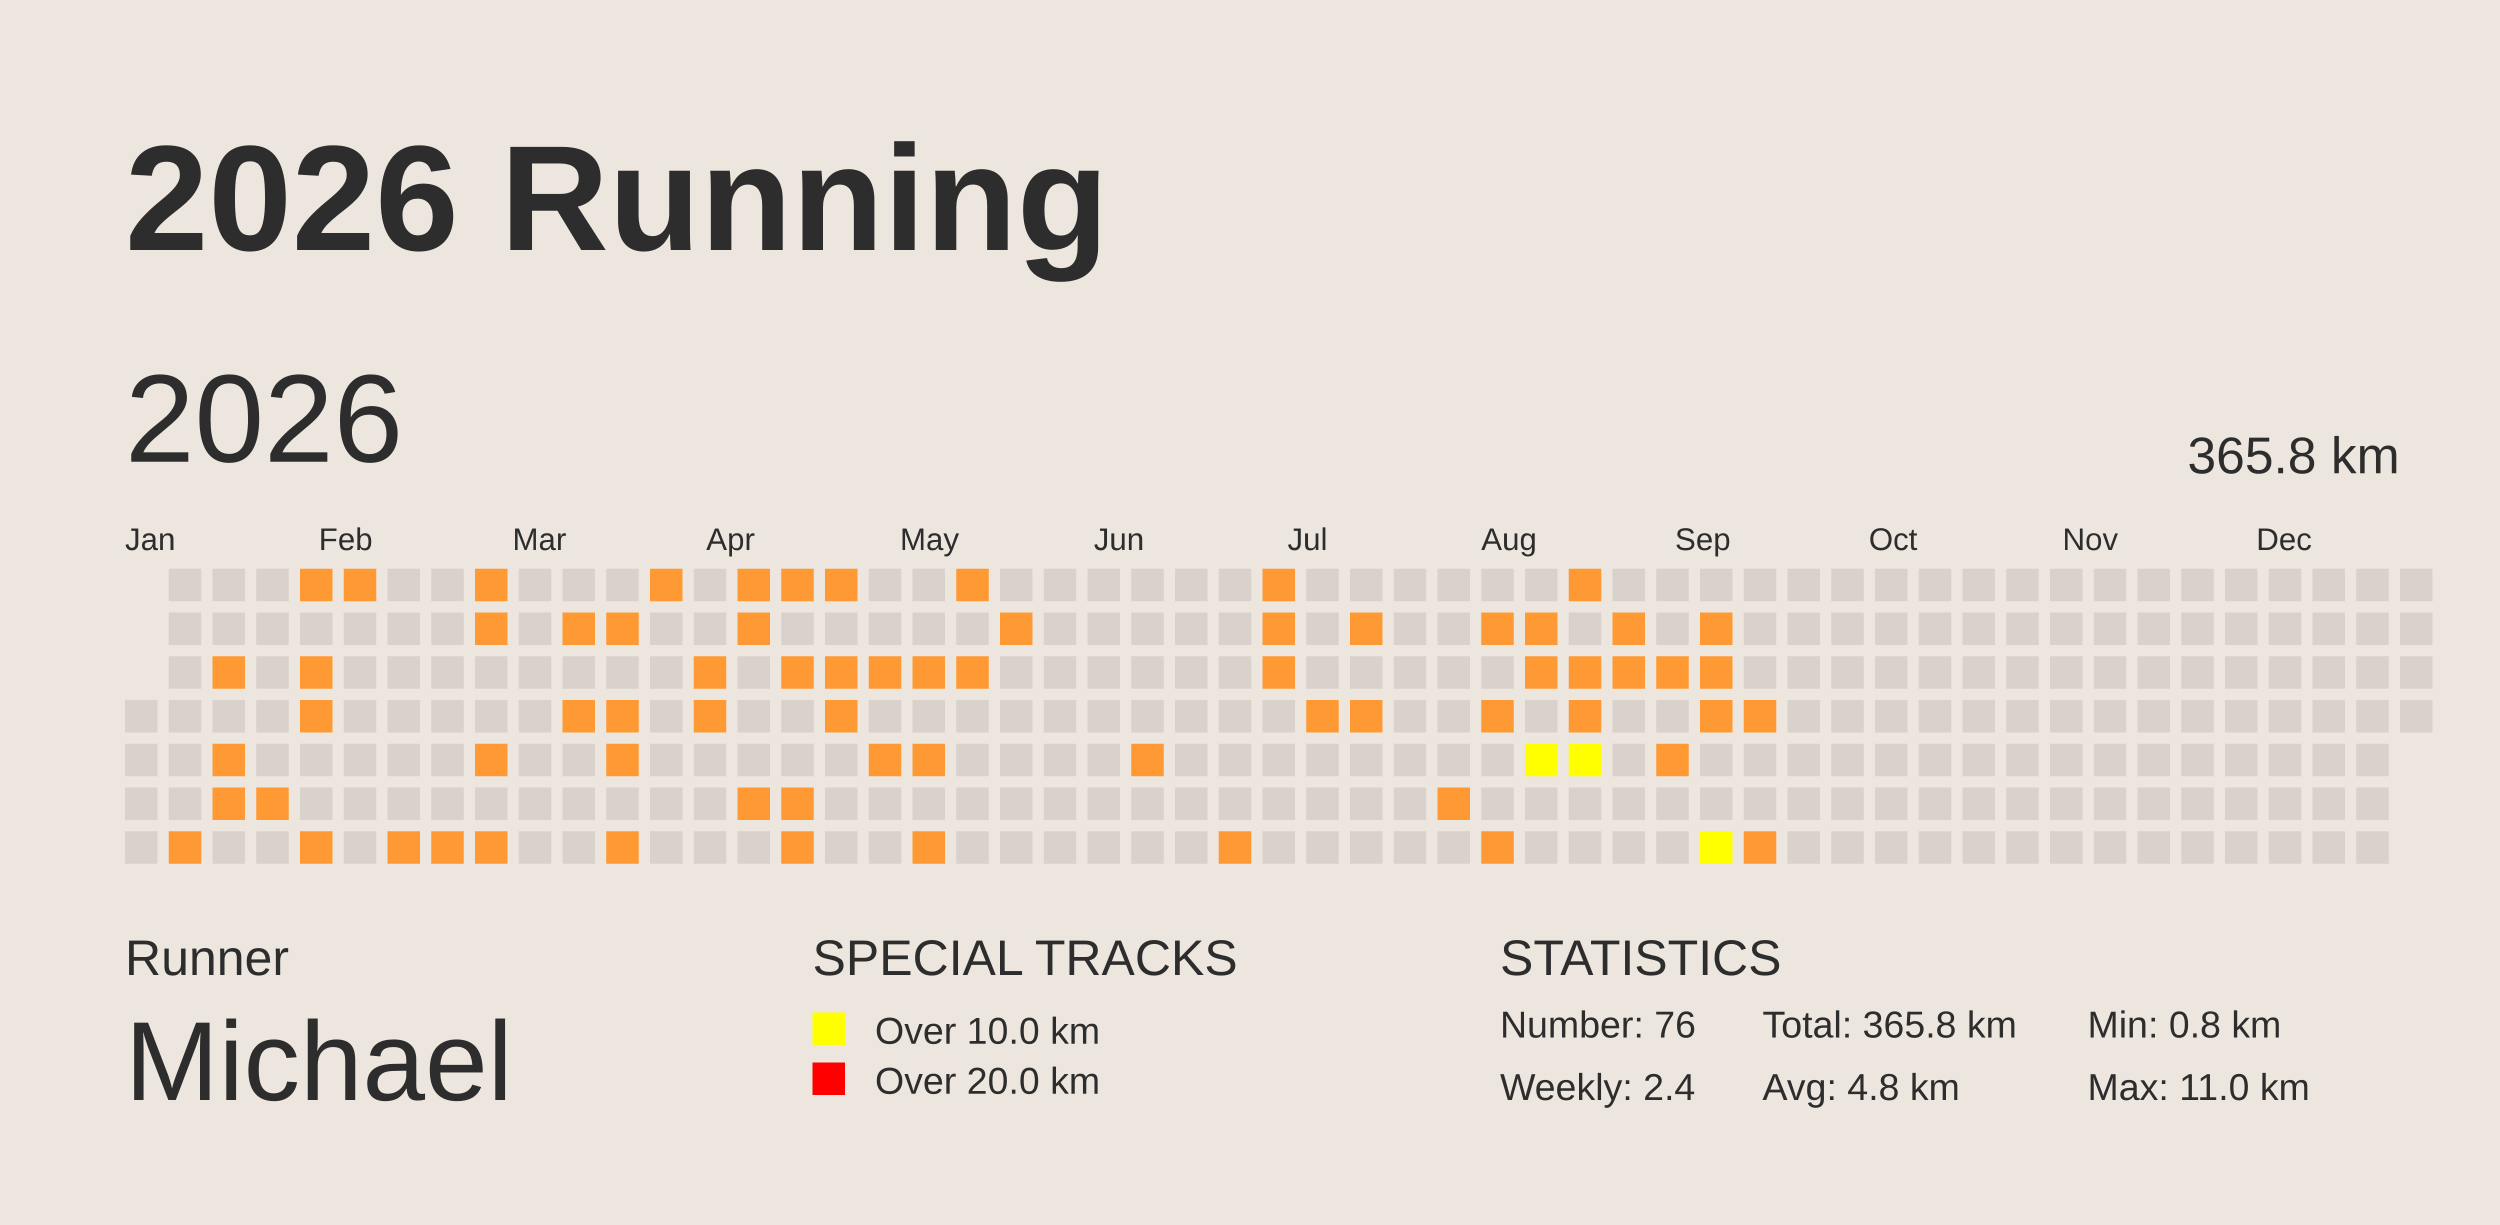
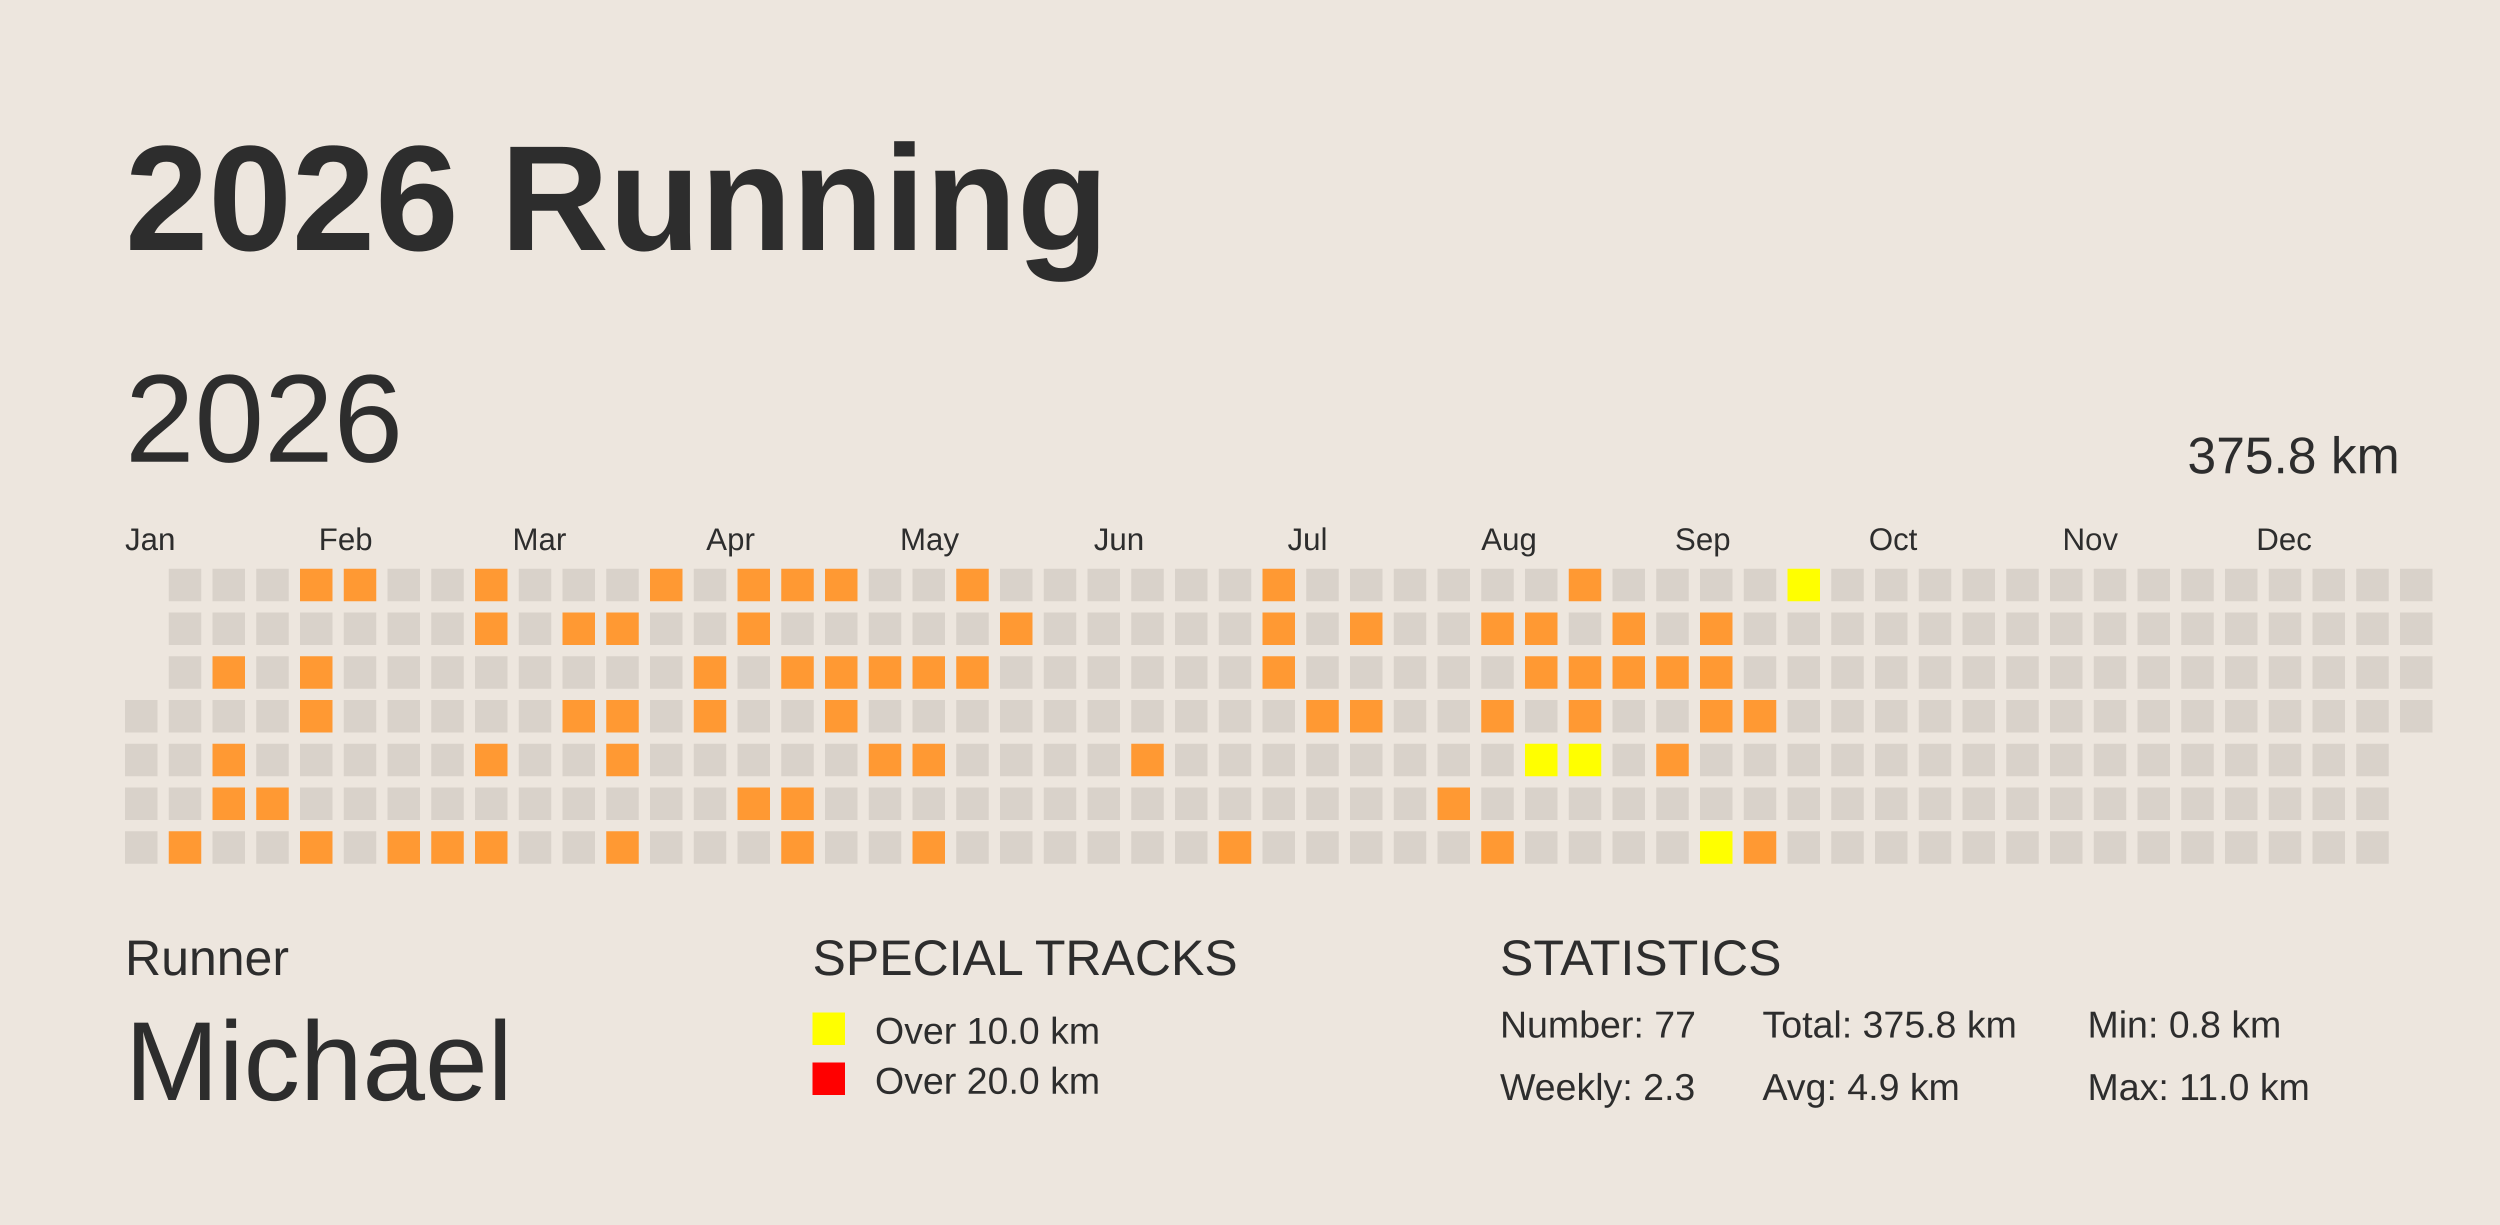
<svg xmlns="http://www.w3.org/2000/svg" baseProfile="full" height="98mm" version="1.1" viewBox="0,0,200,98" width="200mm">
  <defs />
  <rect fill="#EDE6DE" height="98" width="200" x="0" y="0" />
  <text fill="#2D2D2D" style="font-size:12px; font-family:Arial; font-weight:bold;" x="10" y="20">2026 Running</text>
  <text fill="#2D2D2D" style="font-size:4px; font-family:Arial" x="10" y="78">Runner</text>
  <text fill="#2D2D2D" style="font-size:9px; font-family:Arial" x="10" y="88">Michael</text>
  <text fill="#2D2D2D" style="font-size:4px; font-family:Arial" x="65" y="78">SPECIAL TRACKS</text>
  <rect fill="yellow" height="2.6" width="2.6" x="65" y="81" />
  <text fill="#2D2D2D" style="font-size:3px; font-family:Arial" x="70" y="83.5">Over 10.0 km</text>
  <rect fill="red" height="2.6" width="2.6" x="65" y="85" />
  <text fill="#2D2D2D" style="font-size:3px; font-family:Arial" x="70" y="87.5">Over 20.0 km</text>
  <text fill="#2D2D2D" style="font-size:4px; font-family:Arial" x="120" y="78">STATISTICS</text>
-   <text fill="#2D2D2D" style="font-size:3px; font-family:Arial" x="120" y="83">Number: 76</text>
-   <text fill="#2D2D2D" style="font-size:3px; font-family:Arial" x="120" y="88">Weekly: 2.4</text>
-   <text fill="#2D2D2D" style="font-size:3px; font-family:Arial" x="141" y="83">Total: 365.8 km</text>
-   <text fill="#2D2D2D" style="font-size:3px; font-family:Arial" x="141" y="88">Avg: 4.8 km</text>
+   <text fill="#2D2D2D" style="font-size:3px; font-family:Arial" x="120" y="83">Number: 77</text>
+   <text fill="#2D2D2D" style="font-size:3px; font-family:Arial" x="120" y="88">Weekly: 2.3</text>
+   <text fill="#2D2D2D" style="font-size:3px; font-family:Arial" x="141" y="83">Total: 375.8 km</text>
+   <text fill="#2D2D2D" style="font-size:3px; font-family:Arial" x="141" y="88">Avg: 4.9 km</text>
  <text fill="#2D2D2D" style="font-size:3px; font-family:Arial" x="167" y="83">Min: 0.8 km</text>
  <text fill="#2D2D2D" style="font-size:3px; font-family:Arial" x="167" y="88">Max: 11.0 km</text>
  <text dominant-baseline="hanging" fill="#2D2D2D" style="font-size:10.0px; font-family:Arial;" x="10" y="30">2026</text>
-   <text dominant-baseline="hanging" fill="#2D2D2D" style="font-size:4.125px; font-family:Arial;" x="175" y="35">365.8 km</text>
+   <text dominant-baseline="hanging" fill="#2D2D2D" style="font-size:4.125px; font-family:Arial;" x="175" y="35">375.8 km</text>
  <text fill="#2D2D2D" style="font-size:2.5px; font-family:Arial" x="10.0" y="44">Jan</text>
  <text fill="#2D2D2D" style="font-size:2.5px; font-family:Arial" x="25.5" y="44">Feb</text>
  <text fill="#2D2D2D" style="font-size:2.5px; font-family:Arial" x="41.0" y="44">Mar</text>
  <text fill="#2D2D2D" style="font-size:2.5px; font-family:Arial" x="56.5" y="44">Apr</text>
  <text fill="#2D2D2D" style="font-size:2.5px; font-family:Arial" x="72.0" y="44">May</text>
  <text fill="#2D2D2D" style="font-size:2.5px; font-family:Arial" x="87.5" y="44">Jun</text>
  <text fill="#2D2D2D" style="font-size:2.5px; font-family:Arial" x="103.0" y="44">Jul</text>
  <text fill="#2D2D2D" style="font-size:2.5px; font-family:Arial" x="118.5" y="44">Aug</text>
  <text fill="#2D2D2D" style="font-size:2.5px; font-family:Arial" x="134.0" y="44">Sep</text>
  <text fill="#2D2D2D" style="font-size:2.5px; font-family:Arial" x="149.5" y="44">Oct</text>
  <text fill="#2D2D2D" style="font-size:2.5px; font-family:Arial" x="165.0" y="44">Nov</text>
  <text fill="#2D2D2D" style="font-size:2.5px; font-family:Arial" x="180.5" y="44">Dec</text>
  <rect fill="#D9D2CA" height="2.6" width="2.6" x="10.0" y="56.0" />
  <rect fill="#D9D2CA" height="2.6" width="2.6" x="10.0" y="59.5" />
  <rect fill="#D9D2CA" height="2.6" width="2.6" x="10.0" y="63.0" />
  <rect fill="#D9D2CA" height="2.6" width="2.6" x="10.0" y="66.5" />
  <rect fill="#D9D2CA" height="2.6" width="2.6" x="13.5" y="45.5" />
  <rect fill="#D9D2CA" height="2.6" width="2.6" x="13.5" y="49.0" />
  <rect fill="#D9D2CA" height="2.6" width="2.6" x="13.5" y="52.5" />
  <rect fill="#D9D2CA" height="2.6" width="2.6" x="13.5" y="56.0" />
  <rect fill="#D9D2CA" height="2.6" width="2.6" x="13.5" y="59.5" />
  <rect fill="#D9D2CA" height="2.6" width="2.6" x="13.5" y="63.0" />
  <rect fill="#FF9933" height="2.6" width="2.6" x="13.5" y="66.5" />
  <rect fill="#D9D2CA" height="2.6" width="2.6" x="17.0" y="45.5" />
  <rect fill="#D9D2CA" height="2.6" width="2.6" x="17.0" y="49.0" />
  <rect fill="#FF9933" height="2.6" width="2.6" x="17.0" y="52.5" />
  <rect fill="#D9D2CA" height="2.6" width="2.6" x="17.0" y="56.0" />
  <rect fill="#FF9933" height="2.6" width="2.6" x="17.0" y="59.5" />
  <rect fill="#FF9933" height="2.6" width="2.6" x="17.0" y="63.0" />
  <rect fill="#D9D2CA" height="2.6" width="2.6" x="17.0" y="66.5" />
  <rect fill="#D9D2CA" height="2.6" width="2.6" x="20.5" y="45.5" />
  <rect fill="#D9D2CA" height="2.6" width="2.6" x="20.5" y="49.0" />
  <rect fill="#D9D2CA" height="2.6" width="2.6" x="20.5" y="52.5" />
  <rect fill="#D9D2CA" height="2.6" width="2.6" x="20.5" y="56.0" />
  <rect fill="#D9D2CA" height="2.6" width="2.6" x="20.5" y="59.5" />
  <rect fill="#FF9933" height="2.6" width="2.6" x="20.5" y="63.0" />
  <rect fill="#D9D2CA" height="2.6" width="2.6" x="20.5" y="66.5" />
  <rect fill="#FF9933" height="2.6" width="2.6" x="24.0" y="45.5" />
  <rect fill="#D9D2CA" height="2.6" width="2.6" x="24.0" y="49.0" />
  <rect fill="#FF9933" height="2.6" width="2.6" x="24.0" y="52.5" />
  <rect fill="#FF9933" height="2.6" width="2.6" x="24.0" y="56.0" />
  <rect fill="#D9D2CA" height="2.6" width="2.6" x="24.0" y="59.5" />
  <rect fill="#D9D2CA" height="2.6" width="2.6" x="24.0" y="63.0" />
  <rect fill="#FF9933" height="2.6" width="2.6" x="24.0" y="66.5" />
  <rect fill="#FF9933" height="2.6" width="2.6" x="27.5" y="45.5" />
  <rect fill="#D9D2CA" height="2.6" width="2.6" x="27.5" y="49.0" />
  <rect fill="#D9D2CA" height="2.6" width="2.6" x="27.5" y="52.5" />
  <rect fill="#D9D2CA" height="2.6" width="2.6" x="27.5" y="56.0" />
  <rect fill="#D9D2CA" height="2.6" width="2.6" x="27.5" y="59.5" />
  <rect fill="#D9D2CA" height="2.6" width="2.6" x="27.5" y="63.0" />
  <rect fill="#D9D2CA" height="2.6" width="2.6" x="27.5" y="66.5" />
  <rect fill="#D9D2CA" height="2.6" width="2.6" x="31.0" y="45.5" />
  <rect fill="#D9D2CA" height="2.6" width="2.6" x="31.0" y="49.0" />
  <rect fill="#D9D2CA" height="2.6" width="2.6" x="31.0" y="52.5" />
  <rect fill="#D9D2CA" height="2.6" width="2.6" x="31.0" y="56.0" />
  <rect fill="#D9D2CA" height="2.6" width="2.6" x="31.0" y="59.5" />
  <rect fill="#D9D2CA" height="2.6" width="2.6" x="31.0" y="63.0" />
  <rect fill="#FF9933" height="2.6" width="2.6" x="31.0" y="66.5" />
  <rect fill="#D9D2CA" height="2.6" width="2.6" x="34.5" y="45.5" />
  <rect fill="#D9D2CA" height="2.6" width="2.6" x="34.5" y="49.0" />
  <rect fill="#D9D2CA" height="2.6" width="2.6" x="34.5" y="52.5" />
  <rect fill="#D9D2CA" height="2.6" width="2.6" x="34.5" y="56.0" />
  <rect fill="#D9D2CA" height="2.6" width="2.6" x="34.5" y="59.5" />
  <rect fill="#D9D2CA" height="2.6" width="2.6" x="34.5" y="63.0" />
  <rect fill="#FF9933" height="2.6" width="2.6" x="34.5" y="66.5" />
  <rect fill="#FF9933" height="2.6" width="2.6" x="38.0" y="45.5" />
  <rect fill="#FF9933" height="2.6" width="2.6" x="38.0" y="49.0" />
  <rect fill="#D9D2CA" height="2.6" width="2.6" x="38.0" y="52.5" />
  <rect fill="#D9D2CA" height="2.6" width="2.6" x="38.0" y="56.0" />
  <rect fill="#FF9933" height="2.6" width="2.6" x="38.0" y="59.5" />
  <rect fill="#D9D2CA" height="2.6" width="2.6" x="38.0" y="63.0" />
  <rect fill="#FF9933" height="2.6" width="2.6" x="38.0" y="66.5" />
  <rect fill="#D9D2CA" height="2.6" width="2.6" x="41.5" y="45.5" />
  <rect fill="#D9D2CA" height="2.6" width="2.6" x="41.5" y="49.0" />
  <rect fill="#D9D2CA" height="2.6" width="2.6" x="41.5" y="52.5" />
  <rect fill="#D9D2CA" height="2.6" width="2.6" x="41.5" y="56.0" />
  <rect fill="#D9D2CA" height="2.6" width="2.6" x="41.5" y="59.5" />
  <rect fill="#D9D2CA" height="2.6" width="2.6" x="41.5" y="63.0" />
  <rect fill="#D9D2CA" height="2.6" width="2.6" x="41.5" y="66.5" />
  <rect fill="#D9D2CA" height="2.6" width="2.6" x="45.0" y="45.5" />
  <rect fill="#FF9933" height="2.6" width="2.6" x="45.0" y="49.0" />
  <rect fill="#D9D2CA" height="2.6" width="2.6" x="45.0" y="52.5" />
  <rect fill="#FF9933" height="2.6" width="2.6" x="45.0" y="56.0" />
  <rect fill="#D9D2CA" height="2.6" width="2.6" x="45.0" y="59.5" />
  <rect fill="#D9D2CA" height="2.6" width="2.6" x="45.0" y="63.0" />
  <rect fill="#D9D2CA" height="2.6" width="2.6" x="45.0" y="66.5" />
  <rect fill="#D9D2CA" height="2.6" width="2.6" x="48.5" y="45.5" />
  <rect fill="#FF9933" height="2.6" width="2.6" x="48.5" y="49.0" />
  <rect fill="#D9D2CA" height="2.6" width="2.6" x="48.5" y="52.5" />
  <rect fill="#FF9933" height="2.6" width="2.6" x="48.5" y="56.0" />
  <rect fill="#FF9933" height="2.6" width="2.6" x="48.5" y="59.5" />
  <rect fill="#D9D2CA" height="2.6" width="2.6" x="48.5" y="63.0" />
  <rect fill="#FF9933" height="2.6" width="2.6" x="48.5" y="66.5" />
  <rect fill="#FF9933" height="2.6" width="2.6" x="52.0" y="45.5" />
  <rect fill="#D9D2CA" height="2.6" width="2.6" x="52.0" y="49.0" />
  <rect fill="#D9D2CA" height="2.6" width="2.6" x="52.0" y="52.5" />
  <rect fill="#D9D2CA" height="2.6" width="2.6" x="52.0" y="56.0" />
  <rect fill="#D9D2CA" height="2.6" width="2.6" x="52.0" y="59.5" />
  <rect fill="#D9D2CA" height="2.6" width="2.6" x="52.0" y="63.0" />
  <rect fill="#D9D2CA" height="2.6" width="2.6" x="52.0" y="66.5" />
  <rect fill="#D9D2CA" height="2.6" width="2.6" x="55.5" y="45.5" />
  <rect fill="#D9D2CA" height="2.6" width="2.6" x="55.5" y="49.0" />
  <rect fill="#FF9933" height="2.6" width="2.6" x="55.5" y="52.5" />
  <rect fill="#FF9933" height="2.6" width="2.6" x="55.5" y="56.0" />
  <rect fill="#D9D2CA" height="2.6" width="2.6" x="55.5" y="59.5" />
  <rect fill="#D9D2CA" height="2.6" width="2.6" x="55.5" y="63.0" />
  <rect fill="#D9D2CA" height="2.6" width="2.6" x="55.5" y="66.5" />
  <rect fill="#FF9933" height="2.6" width="2.6" x="59.0" y="45.5" />
  <rect fill="#FF9933" height="2.6" width="2.6" x="59.0" y="49.0" />
  <rect fill="#D9D2CA" height="2.6" width="2.6" x="59.0" y="52.5" />
  <rect fill="#D9D2CA" height="2.6" width="2.6" x="59.0" y="56.0" />
  <rect fill="#D9D2CA" height="2.6" width="2.6" x="59.0" y="59.5" />
  <rect fill="#FF9933" height="2.6" width="2.6" x="59.0" y="63.0" />
  <rect fill="#D9D2CA" height="2.6" width="2.6" x="59.0" y="66.5" />
  <rect fill="#FF9933" height="2.6" width="2.6" x="62.5" y="45.5" />
  <rect fill="#D9D2CA" height="2.6" width="2.6" x="62.5" y="49.0" />
  <rect fill="#FF9933" height="2.6" width="2.6" x="62.5" y="52.5" />
  <rect fill="#D9D2CA" height="2.6" width="2.6" x="62.5" y="56.0" />
  <rect fill="#D9D2CA" height="2.6" width="2.6" x="62.5" y="59.5" />
  <rect fill="#FF9933" height="2.6" width="2.6" x="62.5" y="63.0" />
  <rect fill="#FF9933" height="2.6" width="2.6" x="62.5" y="66.5" />
  <rect fill="#FF9933" height="2.6" width="2.6" x="66.0" y="45.5" />
  <rect fill="#D9D2CA" height="2.6" width="2.6" x="66.0" y="49.0" />
  <rect fill="#FF9933" height="2.6" width="2.6" x="66.0" y="52.5" />
  <rect fill="#FF9933" height="2.6" width="2.6" x="66.0" y="56.0" />
  <rect fill="#D9D2CA" height="2.6" width="2.6" x="66.0" y="59.5" />
  <rect fill="#D9D2CA" height="2.6" width="2.6" x="66.0" y="63.0" />
  <rect fill="#D9D2CA" height="2.6" width="2.6" x="66.0" y="66.5" />
  <rect fill="#D9D2CA" height="2.6" width="2.6" x="69.5" y="45.5" />
  <rect fill="#D9D2CA" height="2.6" width="2.6" x="69.5" y="49.0" />
  <rect fill="#FF9933" height="2.6" width="2.6" x="69.5" y="52.5" />
  <rect fill="#D9D2CA" height="2.6" width="2.6" x="69.5" y="56.0" />
  <rect fill="#FF9933" height="2.6" width="2.6" x="69.5" y="59.5" />
  <rect fill="#D9D2CA" height="2.6" width="2.6" x="69.5" y="63.0" />
  <rect fill="#D9D2CA" height="2.6" width="2.6" x="69.5" y="66.5" />
  <rect fill="#D9D2CA" height="2.6" width="2.6" x="73.0" y="45.5" />
  <rect fill="#D9D2CA" height="2.6" width="2.6" x="73.0" y="49.0" />
  <rect fill="#FF9933" height="2.6" width="2.6" x="73.0" y="52.5" />
  <rect fill="#D9D2CA" height="2.6" width="2.6" x="73.0" y="56.0" />
  <rect fill="#FF9933" height="2.6" width="2.6" x="73.0" y="59.5" />
  <rect fill="#D9D2CA" height="2.6" width="2.6" x="73.0" y="63.0" />
  <rect fill="#FF9933" height="2.6" width="2.6" x="73.0" y="66.5" />
  <rect fill="#FF9933" height="2.6" width="2.6" x="76.5" y="45.5" />
  <rect fill="#D9D2CA" height="2.6" width="2.6" x="76.5" y="49.0" />
  <rect fill="#FF9933" height="2.6" width="2.6" x="76.5" y="52.5" />
  <rect fill="#D9D2CA" height="2.6" width="2.6" x="76.5" y="56.0" />
  <rect fill="#D9D2CA" height="2.6" width="2.6" x="76.5" y="59.5" />
  <rect fill="#D9D2CA" height="2.6" width="2.6" x="76.5" y="63.0" />
  <rect fill="#D9D2CA" height="2.6" width="2.6" x="76.5" y="66.5" />
  <rect fill="#D9D2CA" height="2.6" width="2.6" x="80.0" y="45.5" />
  <rect fill="#FF9933" height="2.6" width="2.6" x="80.0" y="49.0" />
  <rect fill="#D9D2CA" height="2.6" width="2.6" x="80.0" y="52.5" />
  <rect fill="#D9D2CA" height="2.6" width="2.6" x="80.0" y="56.0" />
  <rect fill="#D9D2CA" height="2.6" width="2.6" x="80.0" y="59.5" />
  <rect fill="#D9D2CA" height="2.6" width="2.6" x="80.0" y="63.0" />
  <rect fill="#D9D2CA" height="2.6" width="2.6" x="80.0" y="66.5" />
  <rect fill="#D9D2CA" height="2.6" width="2.6" x="83.5" y="45.5" />
  <rect fill="#D9D2CA" height="2.6" width="2.6" x="83.5" y="49.0" />
  <rect fill="#D9D2CA" height="2.6" width="2.6" x="83.5" y="52.5" />
  <rect fill="#D9D2CA" height="2.6" width="2.6" x="83.5" y="56.0" />
  <rect fill="#D9D2CA" height="2.6" width="2.6" x="83.5" y="59.5" />
  <rect fill="#D9D2CA" height="2.6" width="2.6" x="83.5" y="63.0" />
  <rect fill="#D9D2CA" height="2.6" width="2.6" x="83.5" y="66.5" />
  <rect fill="#D9D2CA" height="2.6" width="2.6" x="87.0" y="45.5" />
  <rect fill="#D9D2CA" height="2.6" width="2.6" x="87.0" y="49.0" />
  <rect fill="#D9D2CA" height="2.6" width="2.6" x="87.0" y="52.5" />
  <rect fill="#D9D2CA" height="2.6" width="2.6" x="87.0" y="56.0" />
  <rect fill="#D9D2CA" height="2.6" width="2.6" x="87.0" y="59.5" />
  <rect fill="#D9D2CA" height="2.6" width="2.6" x="87.0" y="63.0" />
  <rect fill="#D9D2CA" height="2.6" width="2.6" x="87.0" y="66.5" />
  <rect fill="#D9D2CA" height="2.6" width="2.6" x="90.5" y="45.5" />
  <rect fill="#D9D2CA" height="2.6" width="2.6" x="90.5" y="49.0" />
  <rect fill="#D9D2CA" height="2.6" width="2.6" x="90.5" y="52.5" />
  <rect fill="#D9D2CA" height="2.6" width="2.6" x="90.5" y="56.0" />
  <rect fill="#FF9933" height="2.6" width="2.6" x="90.5" y="59.5" />
  <rect fill="#D9D2CA" height="2.6" width="2.6" x="90.5" y="63.0" />
  <rect fill="#D9D2CA" height="2.6" width="2.6" x="90.5" y="66.5" />
  <rect fill="#D9D2CA" height="2.6" width="2.6" x="94.0" y="45.5" />
  <rect fill="#D9D2CA" height="2.6" width="2.6" x="94.0" y="49.0" />
  <rect fill="#D9D2CA" height="2.6" width="2.6" x="94.0" y="52.5" />
  <rect fill="#D9D2CA" height="2.6" width="2.6" x="94.0" y="56.0" />
  <rect fill="#D9D2CA" height="2.6" width="2.6" x="94.0" y="59.5" />
  <rect fill="#D9D2CA" height="2.6" width="2.6" x="94.0" y="63.0" />
  <rect fill="#D9D2CA" height="2.6" width="2.6" x="94.0" y="66.5" />
  <rect fill="#D9D2CA" height="2.6" width="2.6" x="97.5" y="45.5" />
  <rect fill="#D9D2CA" height="2.6" width="2.6" x="97.5" y="49.0" />
  <rect fill="#D9D2CA" height="2.6" width="2.6" x="97.5" y="52.5" />
  <rect fill="#D9D2CA" height="2.6" width="2.6" x="97.5" y="56.0" />
  <rect fill="#D9D2CA" height="2.6" width="2.6" x="97.5" y="59.5" />
  <rect fill="#D9D2CA" height="2.6" width="2.6" x="97.5" y="63.0" />
  <rect fill="#FF9933" height="2.6" width="2.6" x="97.5" y="66.5" />
  <rect fill="#FF9933" height="2.6" width="2.6" x="101.0" y="45.5" />
  <rect fill="#FF9933" height="2.6" width="2.6" x="101.0" y="49.0" />
  <rect fill="#FF9933" height="2.6" width="2.6" x="101.0" y="52.5" />
  <rect fill="#D9D2CA" height="2.6" width="2.6" x="101.0" y="56.0" />
  <rect fill="#D9D2CA" height="2.6" width="2.6" x="101.0" y="59.5" />
  <rect fill="#D9D2CA" height="2.6" width="2.6" x="101.0" y="63.0" />
  <rect fill="#D9D2CA" height="2.6" width="2.6" x="101.0" y="66.5" />
  <rect fill="#D9D2CA" height="2.6" width="2.6" x="104.5" y="45.5" />
  <rect fill="#D9D2CA" height="2.6" width="2.6" x="104.5" y="49.0" />
  <rect fill="#D9D2CA" height="2.6" width="2.6" x="104.5" y="52.5" />
  <rect fill="#FF9933" height="2.6" width="2.6" x="104.5" y="56.0" />
  <rect fill="#D9D2CA" height="2.6" width="2.6" x="104.5" y="59.5" />
  <rect fill="#D9D2CA" height="2.6" width="2.6" x="104.5" y="63.0" />
  <rect fill="#D9D2CA" height="2.6" width="2.6" x="104.5" y="66.5" />
  <rect fill="#D9D2CA" height="2.6" width="2.6" x="108.0" y="45.5" />
  <rect fill="#FF9933" height="2.6" width="2.6" x="108.0" y="49.0" />
  <rect fill="#D9D2CA" height="2.6" width="2.6" x="108.0" y="52.5" />
  <rect fill="#FF9933" height="2.6" width="2.6" x="108.0" y="56.0" />
  <rect fill="#D9D2CA" height="2.6" width="2.6" x="108.0" y="59.5" />
  <rect fill="#D9D2CA" height="2.6" width="2.6" x="108.0" y="63.0" />
  <rect fill="#D9D2CA" height="2.6" width="2.6" x="108.0" y="66.5" />
  <rect fill="#D9D2CA" height="2.6" width="2.6" x="111.5" y="45.5" />
  <rect fill="#D9D2CA" height="2.6" width="2.6" x="111.5" y="49.0" />
  <rect fill="#D9D2CA" height="2.6" width="2.6" x="111.5" y="52.5" />
  <rect fill="#D9D2CA" height="2.6" width="2.6" x="111.5" y="56.0" />
  <rect fill="#D9D2CA" height="2.6" width="2.6" x="111.5" y="59.5" />
  <rect fill="#D9D2CA" height="2.6" width="2.6" x="111.5" y="63.0" />
  <rect fill="#D9D2CA" height="2.6" width="2.6" x="111.5" y="66.5" />
  <rect fill="#D9D2CA" height="2.6" width="2.6" x="115.0" y="45.5" />
  <rect fill="#D9D2CA" height="2.6" width="2.6" x="115.0" y="49.0" />
  <rect fill="#D9D2CA" height="2.6" width="2.6" x="115.0" y="52.5" />
  <rect fill="#D9D2CA" height="2.6" width="2.6" x="115.0" y="56.0" />
  <rect fill="#D9D2CA" height="2.6" width="2.6" x="115.0" y="59.5" />
  <rect fill="#FF9933" height="2.6" width="2.6" x="115.0" y="63.0" />
  <rect fill="#D9D2CA" height="2.6" width="2.6" x="115.0" y="66.5" />
  <rect fill="#D9D2CA" height="2.6" width="2.6" x="118.5" y="45.5" />
  <rect fill="#FF9933" height="2.6" width="2.6" x="118.5" y="49.0" />
  <rect fill="#D9D2CA" height="2.6" width="2.6" x="118.5" y="52.5" />
  <rect fill="#FF9933" height="2.6" width="2.6" x="118.5" y="56.0" />
  <rect fill="#D9D2CA" height="2.6" width="2.6" x="118.5" y="59.5" />
  <rect fill="#D9D2CA" height="2.6" width="2.6" x="118.5" y="63.0" />
  <rect fill="#FF9933" height="2.6" width="2.6" x="118.5" y="66.5" />
  <rect fill="#D9D2CA" height="2.6" width="2.6" x="122.0" y="45.5" />
  <rect fill="#FF9933" height="2.6" width="2.6" x="122.0" y="49.0" />
  <rect fill="#FF9933" height="2.6" width="2.6" x="122.0" y="52.5" />
  <rect fill="#D9D2CA" height="2.6" width="2.6" x="122.0" y="56.0" />
  <rect fill="yellow" height="2.6" width="2.6" x="122.0" y="59.5" />
  <rect fill="#D9D2CA" height="2.6" width="2.6" x="122.0" y="63.0" />
  <rect fill="#D9D2CA" height="2.6" width="2.6" x="122.0" y="66.5" />
  <rect fill="#FF9933" height="2.6" width="2.6" x="125.5" y="45.5" />
  <rect fill="#D9D2CA" height="2.6" width="2.6" x="125.5" y="49.0" />
  <rect fill="#FF9933" height="2.6" width="2.6" x="125.5" y="52.5" />
  <rect fill="#FF9933" height="2.6" width="2.6" x="125.5" y="56.0" />
  <rect fill="yellow" height="2.6" width="2.6" x="125.5" y="59.5" />
  <rect fill="#D9D2CA" height="2.6" width="2.6" x="125.5" y="63.0" />
  <rect fill="#D9D2CA" height="2.6" width="2.6" x="125.5" y="66.5" />
  <rect fill="#D9D2CA" height="2.6" width="2.6" x="129.0" y="45.5" />
  <rect fill="#FF9933" height="2.6" width="2.6" x="129.0" y="49.0" />
  <rect fill="#FF9933" height="2.6" width="2.6" x="129.0" y="52.5" />
  <rect fill="#D9D2CA" height="2.6" width="2.6" x="129.0" y="56.0" />
  <rect fill="#D9D2CA" height="2.6" width="2.6" x="129.0" y="59.5" />
  <rect fill="#D9D2CA" height="2.6" width="2.6" x="129.0" y="63.0" />
  <rect fill="#D9D2CA" height="2.6" width="2.6" x="129.0" y="66.5" />
  <rect fill="#D9D2CA" height="2.6" width="2.6" x="132.5" y="45.5" />
  <rect fill="#D9D2CA" height="2.6" width="2.6" x="132.5" y="49.0" />
  <rect fill="#FF9933" height="2.6" width="2.6" x="132.5" y="52.5" />
  <rect fill="#D9D2CA" height="2.6" width="2.6" x="132.5" y="56.0" />
  <rect fill="#FF9933" height="2.6" width="2.6" x="132.5" y="59.5" />
  <rect fill="#D9D2CA" height="2.6" width="2.6" x="132.5" y="63.0" />
  <rect fill="#D9D2CA" height="2.6" width="2.6" x="132.5" y="66.5" />
  <rect fill="#D9D2CA" height="2.6" width="2.6" x="136.0" y="45.5" />
  <rect fill="#FF9933" height="2.6" width="2.6" x="136.0" y="49.0" />
  <rect fill="#FF9933" height="2.6" width="2.6" x="136.0" y="52.5" />
  <rect fill="#FF9933" height="2.6" width="2.6" x="136.0" y="56.0" />
  <rect fill="#D9D2CA" height="2.6" width="2.6" x="136.0" y="59.5" />
  <rect fill="#D9D2CA" height="2.6" width="2.6" x="136.0" y="63.0" />
  <rect fill="yellow" height="2.6" width="2.6" x="136.0" y="66.5" />
  <rect fill="#D9D2CA" height="2.6" width="2.6" x="139.5" y="45.5" />
  <rect fill="#D9D2CA" height="2.6" width="2.6" x="139.5" y="49.0" />
  <rect fill="#D9D2CA" height="2.6" width="2.6" x="139.5" y="52.5" />
  <rect fill="#FF9933" height="2.6" width="2.6" x="139.5" y="56.0" />
  <rect fill="#D9D2CA" height="2.6" width="2.6" x="139.5" y="59.5" />
  <rect fill="#D9D2CA" height="2.6" width="2.6" x="139.5" y="63.0" />
  <rect fill="#FF9933" height="2.6" width="2.6" x="139.5" y="66.5" />
-   <rect fill="#D9D2CA" height="2.6" width="2.6" x="143.0" y="45.5" />
+   <rect fill="yellow" height="2.6" width="2.6" x="143.0" y="45.5" />
  <rect fill="#D9D2CA" height="2.6" width="2.6" x="143.0" y="49.0" />
  <rect fill="#D9D2CA" height="2.6" width="2.6" x="143.0" y="52.5" />
  <rect fill="#D9D2CA" height="2.6" width="2.6" x="143.0" y="56.0" />
  <rect fill="#D9D2CA" height="2.6" width="2.6" x="143.0" y="59.5" />
  <rect fill="#D9D2CA" height="2.6" width="2.6" x="143.0" y="63.0" />
  <rect fill="#D9D2CA" height="2.6" width="2.6" x="143.0" y="66.5" />
  <rect fill="#D9D2CA" height="2.6" width="2.6" x="146.5" y="45.5" />
  <rect fill="#D9D2CA" height="2.6" width="2.6" x="146.5" y="49.0" />
  <rect fill="#D9D2CA" height="2.6" width="2.6" x="146.5" y="52.5" />
  <rect fill="#D9D2CA" height="2.6" width="2.6" x="146.5" y="56.0" />
  <rect fill="#D9D2CA" height="2.6" width="2.6" x="146.5" y="59.5" />
  <rect fill="#D9D2CA" height="2.6" width="2.6" x="146.5" y="63.0" />
  <rect fill="#D9D2CA" height="2.6" width="2.6" x="146.5" y="66.5" />
  <rect fill="#D9D2CA" height="2.6" width="2.6" x="150.0" y="45.5" />
  <rect fill="#D9D2CA" height="2.6" width="2.6" x="150.0" y="49.0" />
  <rect fill="#D9D2CA" height="2.6" width="2.6" x="150.0" y="52.5" />
  <rect fill="#D9D2CA" height="2.6" width="2.6" x="150.0" y="56.0" />
  <rect fill="#D9D2CA" height="2.6" width="2.6" x="150.0" y="59.5" />
  <rect fill="#D9D2CA" height="2.6" width="2.6" x="150.0" y="63.0" />
  <rect fill="#D9D2CA" height="2.6" width="2.6" x="150.0" y="66.5" />
  <rect fill="#D9D2CA" height="2.6" width="2.6" x="153.5" y="45.5" />
  <rect fill="#D9D2CA" height="2.6" width="2.6" x="153.5" y="49.0" />
  <rect fill="#D9D2CA" height="2.6" width="2.6" x="153.5" y="52.5" />
  <rect fill="#D9D2CA" height="2.6" width="2.6" x="153.5" y="56.0" />
  <rect fill="#D9D2CA" height="2.6" width="2.6" x="153.5" y="59.5" />
  <rect fill="#D9D2CA" height="2.6" width="2.6" x="153.5" y="63.0" />
  <rect fill="#D9D2CA" height="2.6" width="2.6" x="153.5" y="66.5" />
  <rect fill="#D9D2CA" height="2.6" width="2.6" x="157.0" y="45.5" />
  <rect fill="#D9D2CA" height="2.6" width="2.6" x="157.0" y="49.0" />
  <rect fill="#D9D2CA" height="2.6" width="2.6" x="157.0" y="52.5" />
  <rect fill="#D9D2CA" height="2.6" width="2.6" x="157.0" y="56.0" />
  <rect fill="#D9D2CA" height="2.6" width="2.6" x="157.0" y="59.5" />
  <rect fill="#D9D2CA" height="2.6" width="2.6" x="157.0" y="63.0" />
  <rect fill="#D9D2CA" height="2.6" width="2.6" x="157.0" y="66.5" />
  <rect fill="#D9D2CA" height="2.6" width="2.6" x="160.5" y="45.5" />
  <rect fill="#D9D2CA" height="2.6" width="2.6" x="160.5" y="49.0" />
  <rect fill="#D9D2CA" height="2.6" width="2.6" x="160.5" y="52.5" />
  <rect fill="#D9D2CA" height="2.6" width="2.6" x="160.5" y="56.0" />
  <rect fill="#D9D2CA" height="2.6" width="2.6" x="160.5" y="59.5" />
  <rect fill="#D9D2CA" height="2.6" width="2.6" x="160.5" y="63.0" />
  <rect fill="#D9D2CA" height="2.6" width="2.6" x="160.5" y="66.5" />
  <rect fill="#D9D2CA" height="2.6" width="2.6" x="164.0" y="45.5" />
  <rect fill="#D9D2CA" height="2.6" width="2.6" x="164.0" y="49.0" />
  <rect fill="#D9D2CA" height="2.6" width="2.6" x="164.0" y="52.5" />
  <rect fill="#D9D2CA" height="2.6" width="2.6" x="164.0" y="56.0" />
  <rect fill="#D9D2CA" height="2.6" width="2.6" x="164.0" y="59.5" />
  <rect fill="#D9D2CA" height="2.6" width="2.6" x="164.0" y="63.0" />
  <rect fill="#D9D2CA" height="2.6" width="2.6" x="164.0" y="66.5" />
  <rect fill="#D9D2CA" height="2.6" width="2.6" x="167.5" y="45.5" />
  <rect fill="#D9D2CA" height="2.6" width="2.6" x="167.5" y="49.0" />
  <rect fill="#D9D2CA" height="2.6" width="2.6" x="167.5" y="52.5" />
  <rect fill="#D9D2CA" height="2.6" width="2.6" x="167.5" y="56.0" />
  <rect fill="#D9D2CA" height="2.6" width="2.6" x="167.5" y="59.5" />
  <rect fill="#D9D2CA" height="2.6" width="2.6" x="167.5" y="63.0" />
  <rect fill="#D9D2CA" height="2.6" width="2.6" x="167.5" y="66.5" />
  <rect fill="#D9D2CA" height="2.6" width="2.6" x="171.0" y="45.5" />
  <rect fill="#D9D2CA" height="2.6" width="2.6" x="171.0" y="49.0" />
  <rect fill="#D9D2CA" height="2.6" width="2.6" x="171.0" y="52.5" />
  <rect fill="#D9D2CA" height="2.6" width="2.6" x="171.0" y="56.0" />
  <rect fill="#D9D2CA" height="2.6" width="2.6" x="171.0" y="59.5" />
  <rect fill="#D9D2CA" height="2.6" width="2.6" x="171.0" y="63.0" />
  <rect fill="#D9D2CA" height="2.6" width="2.6" x="171.0" y="66.5" />
  <rect fill="#D9D2CA" height="2.6" width="2.6" x="174.5" y="45.5" />
  <rect fill="#D9D2CA" height="2.6" width="2.6" x="174.5" y="49.0" />
  <rect fill="#D9D2CA" height="2.6" width="2.6" x="174.5" y="52.5" />
  <rect fill="#D9D2CA" height="2.6" width="2.6" x="174.5" y="56.0" />
  <rect fill="#D9D2CA" height="2.6" width="2.6" x="174.5" y="59.5" />
  <rect fill="#D9D2CA" height="2.6" width="2.6" x="174.5" y="63.0" />
  <rect fill="#D9D2CA" height="2.6" width="2.6" x="174.5" y="66.5" />
  <rect fill="#D9D2CA" height="2.6" width="2.6" x="178.0" y="45.5" />
  <rect fill="#D9D2CA" height="2.6" width="2.6" x="178.0" y="49.0" />
  <rect fill="#D9D2CA" height="2.6" width="2.6" x="178.0" y="52.5" />
  <rect fill="#D9D2CA" height="2.6" width="2.6" x="178.0" y="56.0" />
  <rect fill="#D9D2CA" height="2.6" width="2.6" x="178.0" y="59.5" />
  <rect fill="#D9D2CA" height="2.6" width="2.6" x="178.0" y="63.0" />
  <rect fill="#D9D2CA" height="2.6" width="2.6" x="178.0" y="66.5" />
  <rect fill="#D9D2CA" height="2.6" width="2.6" x="181.5" y="45.5" />
  <rect fill="#D9D2CA" height="2.6" width="2.6" x="181.5" y="49.0" />
  <rect fill="#D9D2CA" height="2.6" width="2.6" x="181.5" y="52.5" />
  <rect fill="#D9D2CA" height="2.6" width="2.6" x="181.5" y="56.0" />
  <rect fill="#D9D2CA" height="2.6" width="2.6" x="181.5" y="59.5" />
  <rect fill="#D9D2CA" height="2.6" width="2.6" x="181.5" y="63.0" />
  <rect fill="#D9D2CA" height="2.6" width="2.6" x="181.5" y="66.5" />
  <rect fill="#D9D2CA" height="2.6" width="2.6" x="185.0" y="45.5" />
  <rect fill="#D9D2CA" height="2.6" width="2.6" x="185.0" y="49.0" />
  <rect fill="#D9D2CA" height="2.6" width="2.6" x="185.0" y="52.5" />
  <rect fill="#D9D2CA" height="2.6" width="2.6" x="185.0" y="56.0" />
  <rect fill="#D9D2CA" height="2.6" width="2.6" x="185.0" y="59.5" />
  <rect fill="#D9D2CA" height="2.6" width="2.6" x="185.0" y="63.0" />
  <rect fill="#D9D2CA" height="2.6" width="2.6" x="185.0" y="66.5" />
  <rect fill="#D9D2CA" height="2.6" width="2.6" x="188.5" y="45.5" />
  <rect fill="#D9D2CA" height="2.6" width="2.6" x="188.5" y="49.0" />
  <rect fill="#D9D2CA" height="2.6" width="2.6" x="188.5" y="52.5" />
  <rect fill="#D9D2CA" height="2.6" width="2.6" x="188.5" y="56.0" />
  <rect fill="#D9D2CA" height="2.6" width="2.6" x="188.5" y="59.5" />
  <rect fill="#D9D2CA" height="2.6" width="2.6" x="188.5" y="63.0" />
  <rect fill="#D9D2CA" height="2.6" width="2.6" x="188.5" y="66.5" />
  <rect fill="#D9D2CA" height="2.6" width="2.6" x="192.0" y="45.5" />
  <rect fill="#D9D2CA" height="2.6" width="2.6" x="192.0" y="49.0" />
  <rect fill="#D9D2CA" height="2.6" width="2.6" x="192.0" y="52.5" />
  <rect fill="#D9D2CA" height="2.6" width="2.6" x="192.0" y="56.0" />
</svg>
